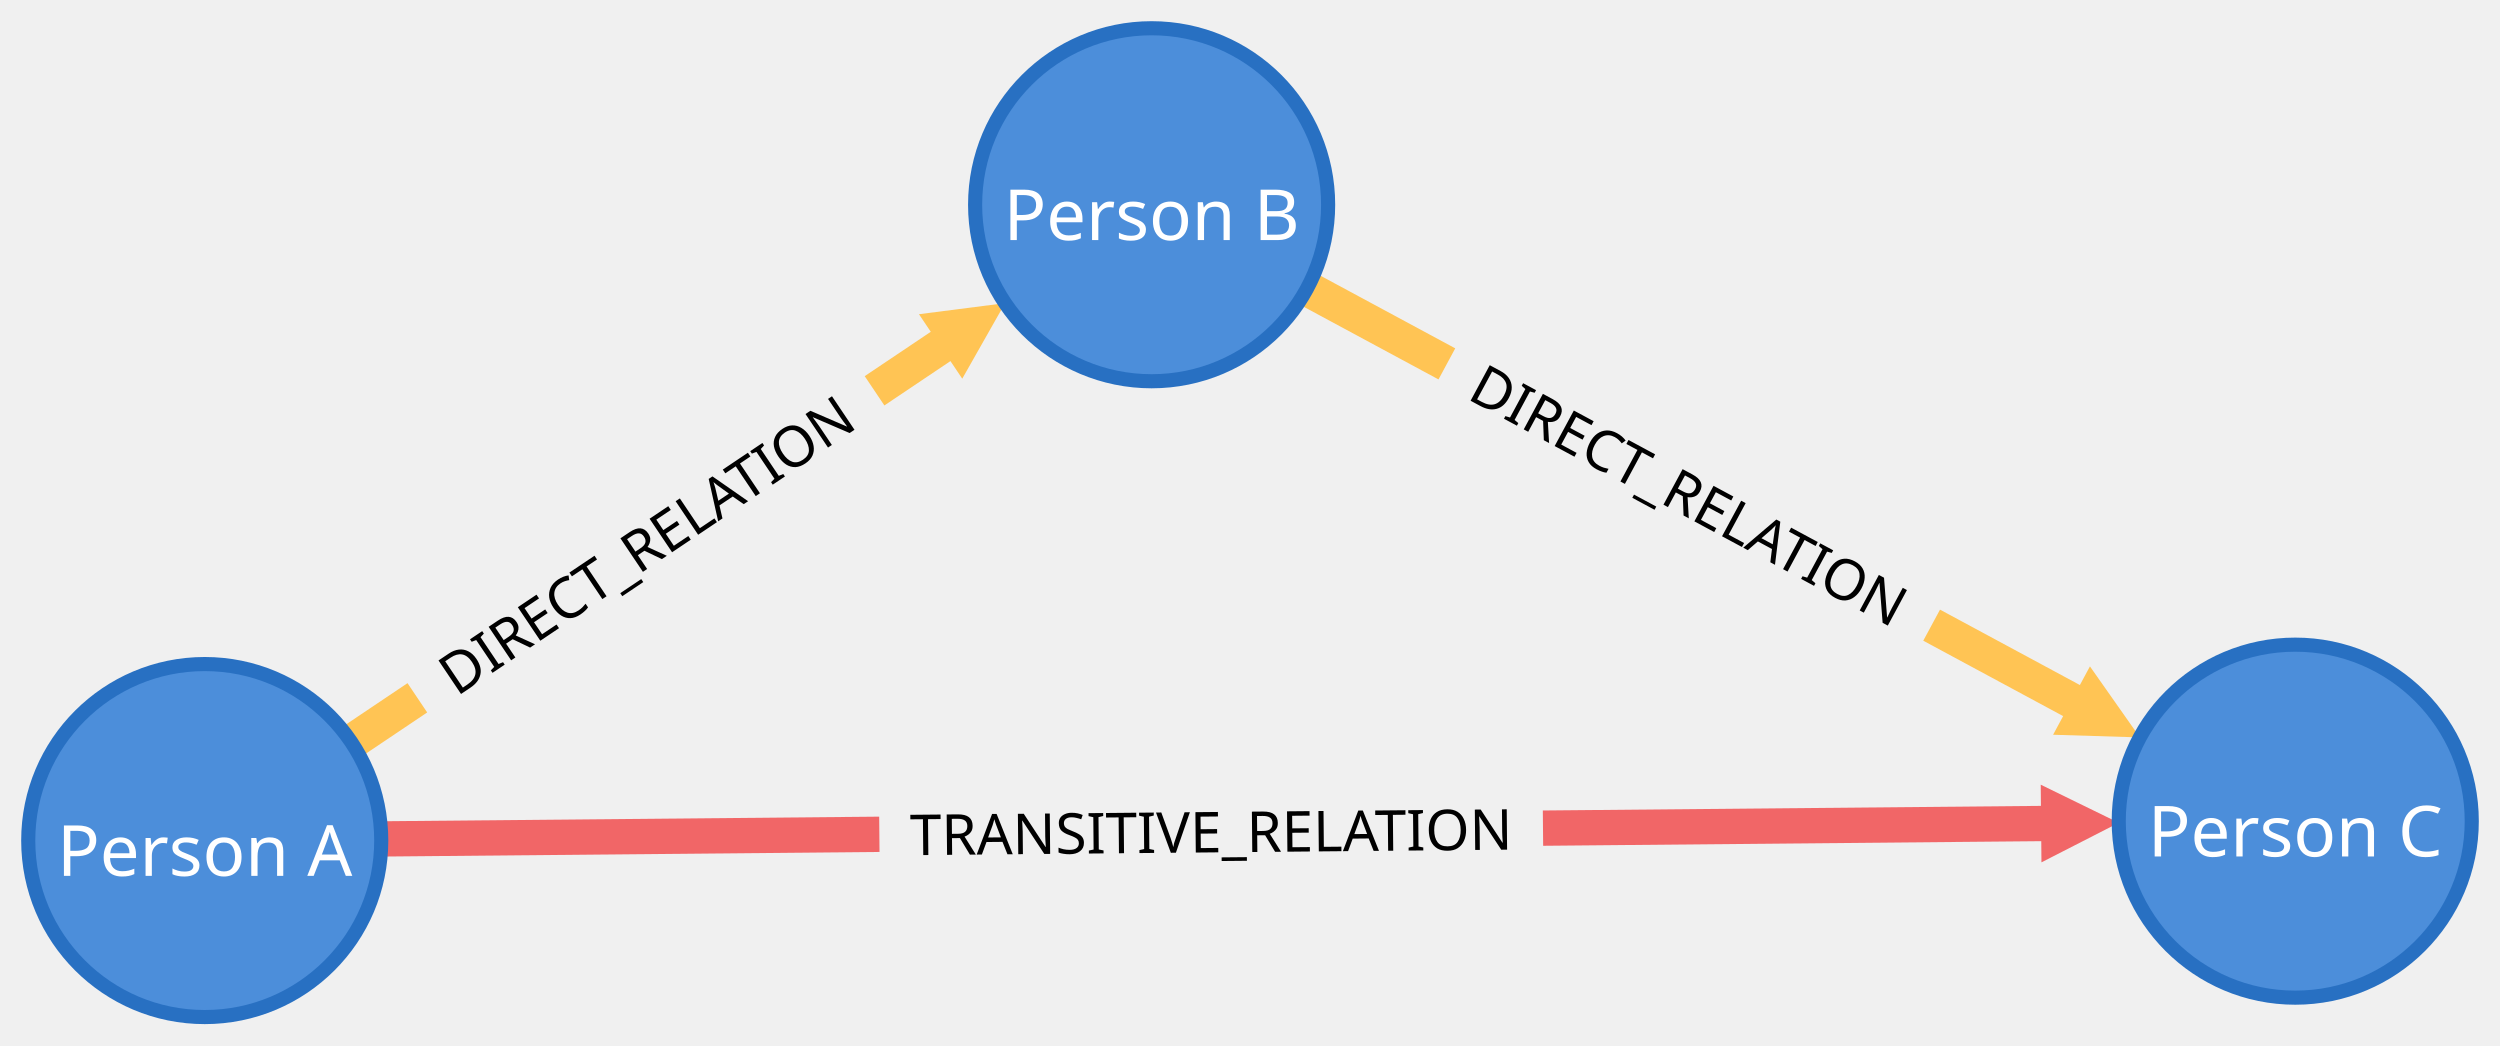
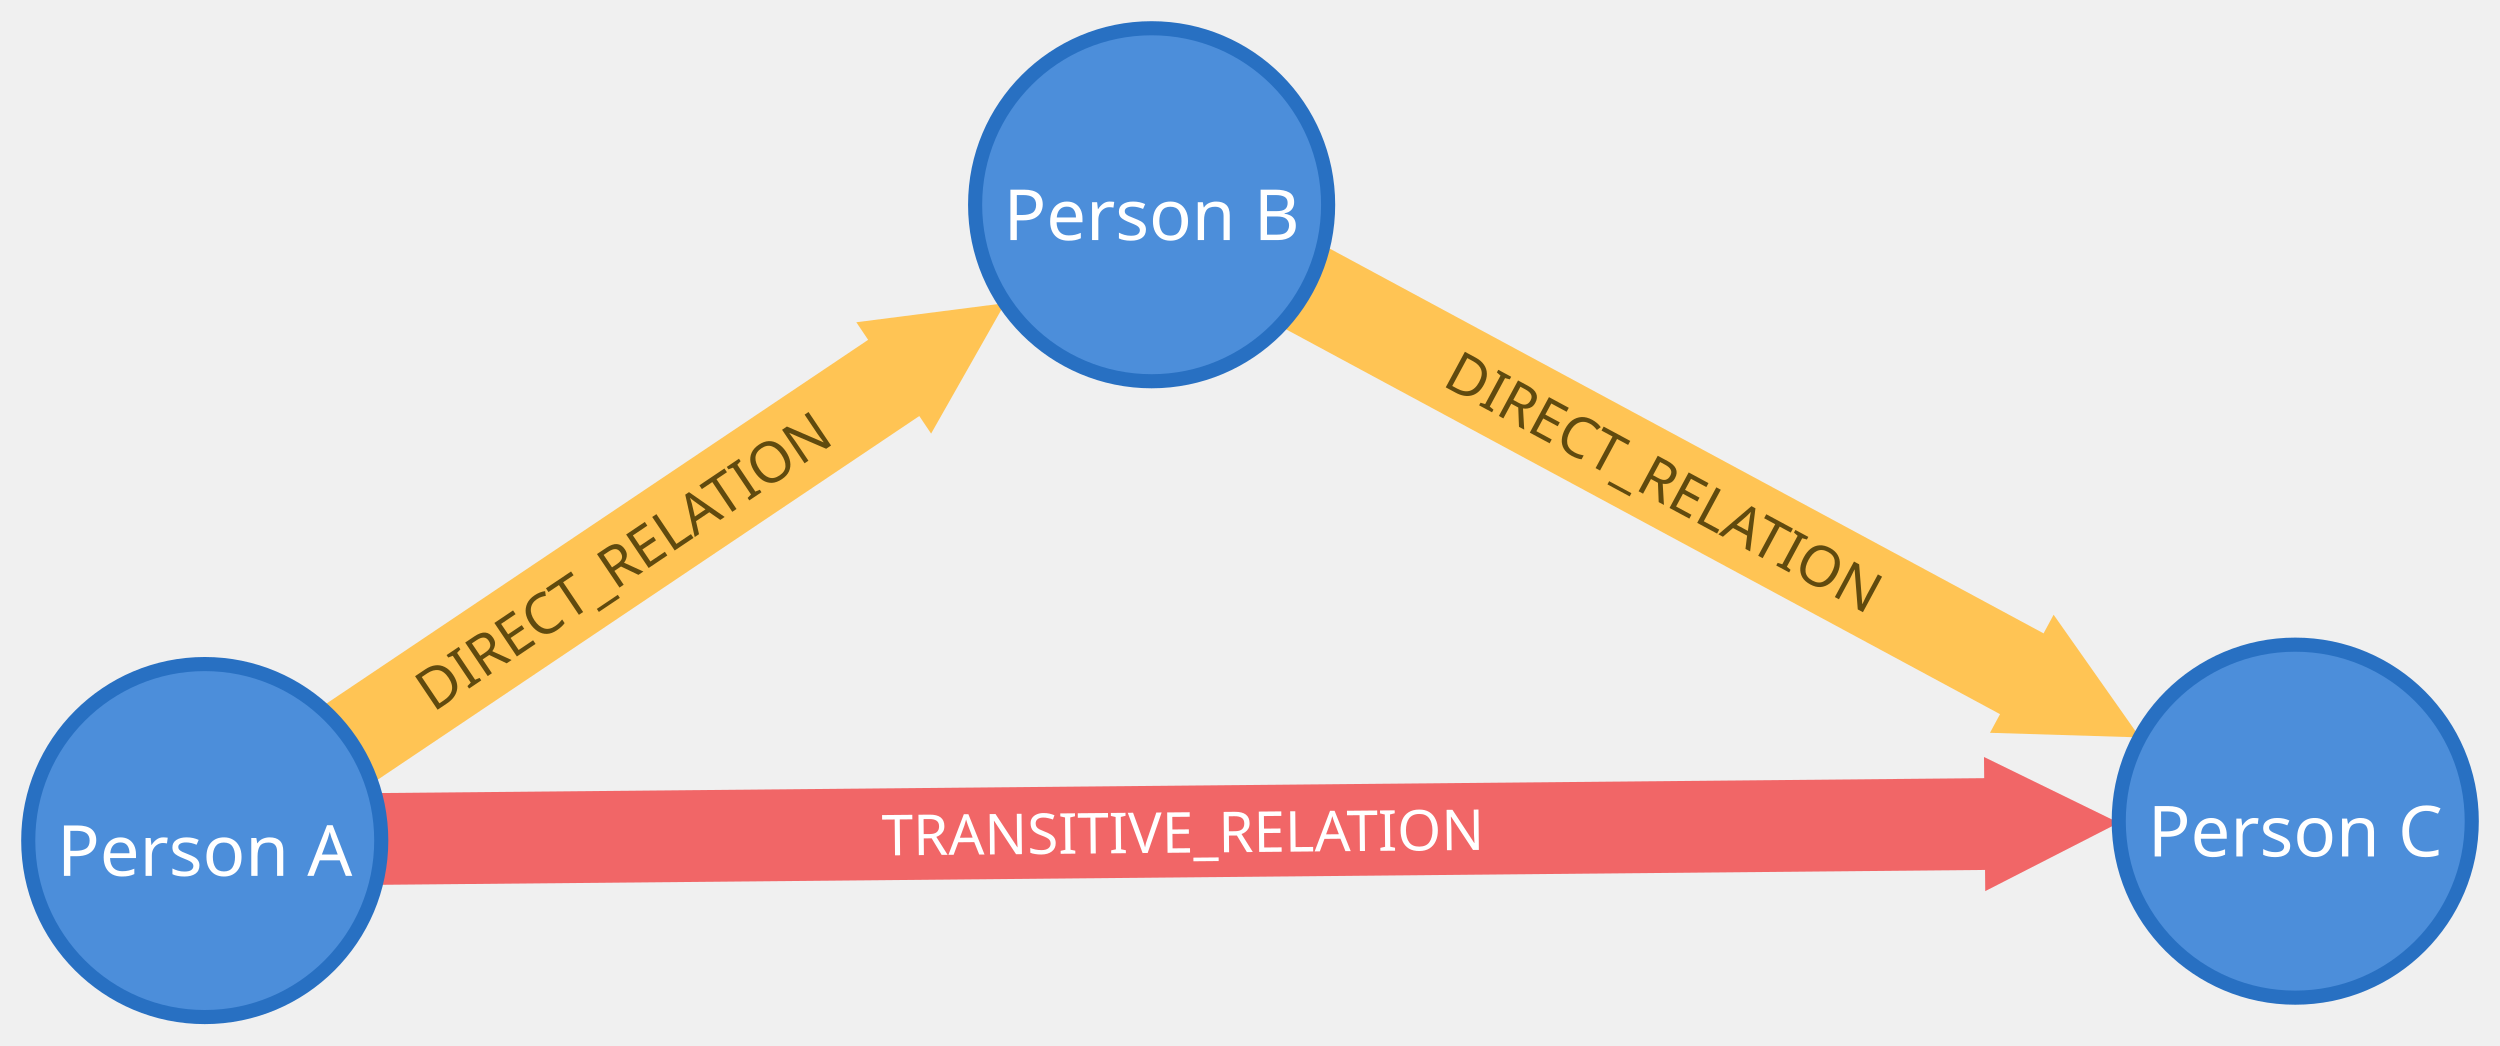
<svg xmlns="http://www.w3.org/2000/svg" width="354.095" height="148.054" viewBox="-135.873 5.804 354.095 148.054">
  <g class="layer relationships">
    <g class="relationship" transform="translate(-106.8734 124.8587) rotate(359.4685)">
-       <path class="outline" fill="#F16667" stroke="none" d="M 25 2.5 L 95.554 2.5 L 95.554 -2.5 L 25 -2.5 Z M 189.554 2.5 L 260.108 2.5 L 260.108 5.5 L 271.108 0 L 260.108 -5.5 L 260.108 -2.5 L 189.554 -2.5 Z" />
-       <text text-anchor="middle" pointer-events="none" font-size="8px" fill="#000000" x="142.554" y="3" font-family="sans-serif">TRANSITIVE_RELATION</text>
+       <path class="outline" fill="#F16667" stroke="none" d="M 25 6.5 L 252.108 6.5 L 252.108 9.5 L 271.108 0 L 252.108 -9.5 L 252.108 -6.5 L 25 -6.5 Z" />
+       <text text-anchor="middle" pointer-events="none" font-size="8px" fill="#FFFFFF" x="138.554" y="3" font-family="sans-serif">TRANSITIVE_RELATION</text>
    </g>
    <g class="relationship" transform="translate(-106.8734 124.8587) rotate(326.1194)">
-       <path class="outline" fill="#FFC454" stroke="none" d="M 25 2.5 L 36.272 2.5 L 36.272 -2.5 L 25 -2.5 Z M 114.272 2.5 L 125.543 2.5 L 125.543 5.5 L 136.543 0 L 125.543 -5.5 L 125.543 -2.5 L 114.272 -2.5 Z" />
-       <text text-anchor="middle" pointer-events="none" font-size="8px" fill="#000000" x="75.272" y="3" font-family="sans-serif">DIRECT_RELATION</text>
+       <path class="outline" fill="#FFC454" stroke="none" d="M 25 6.5 L 117.543 6.5 L 117.543 9.5 L 136.543 0 L 117.543 -9.5 L 117.543 -6.5 L 25 -6.5 Z" />
+       <text text-anchor="middle" pointer-events="none" font-size="8px" fill="#604A0E" x="71.272" y="3" font-family="sans-serif">DIRECT_RELATION</text>
    </g>
    <g class="relationship" transform="translate(27.23989 34.8043) rotate(388.3245)">
-       <path class="outline" fill="#FFC454" stroke="none" d="M 25 2.5 L 47.506 2.5 L 47.506 -2.5 L 25 -2.5 Z M 125.506 2.5 L 148.013 2.5 L 148.013 5.5 L 159.013 0 L 148.013 -5.5 L 148.013 -2.5 L 125.506 -2.5 Z" />
-       <text text-anchor="middle" pointer-events="none" font-size="8px" fill="#000000" x="86.506" y="3" font-family="sans-serif">DIRECT_RELATION</text>
+       <path class="outline" fill="#FFC454" stroke="none" d="M 25 6.5 L 140.013 6.5 L 140.013 9.5 L 159.013 0 L 140.013 -9.5 L 140.013 -6.5 L 25 -6.5 Z" />
+       <text text-anchor="middle" pointer-events="none" font-size="8px" fill="#604A0E" x="82.506" y="3" font-family="sans-serif">DIRECT_RELATION</text>
    </g>
  </g>
  <g class="layer nodes">
    <g class="node" transform="translate(-106.8734,124.8587)">
      <circle class="outline" cx="0" cy="0" r="25" fill="#4C8EDA" stroke="#2870c2" stroke-width="2px" />
      <text text-anchor="middle" pointer-events="none" font-family="sans-serif" dy="1.562" font-size="25" fill="#FFFFFF" />
      <text text-anchor="middle" pointer-events="none" y="5" font-size="10px" fill="#FFFFFF" font-family="sans-serif"> Person A</text>
    </g>
    <g class="node" transform="translate(27.23989,34.8043)">
      <circle class="outline" cx="0" cy="0" r="25" fill="#4C8EDA" stroke="#2870c2" stroke-width="2px" />
      <text text-anchor="middle" pointer-events="none" font-family="sans-serif" dy="1.562" font-size="25" fill="#FFFFFF" />
      <text text-anchor="middle" pointer-events="none" y="5" font-size="10px" fill="#FFFFFF" font-family="sans-serif"> Person B</text>
    </g>
    <g class="node" transform="translate(189.2215,122.1119)">
      <circle class="outline" cx="0" cy="0" r="25" fill="#4C8EDA" stroke="#2870c2" stroke-width="2px" />
      <text text-anchor="middle" pointer-events="none" font-family="sans-serif" dy="1.562" font-size="25" fill="#FFFFFF" />
      <text text-anchor="middle" pointer-events="none" y="5" font-size="10px" fill="#FFFFFF" font-family="sans-serif"> Person C</text>
    </g>
  </g>
</svg>
